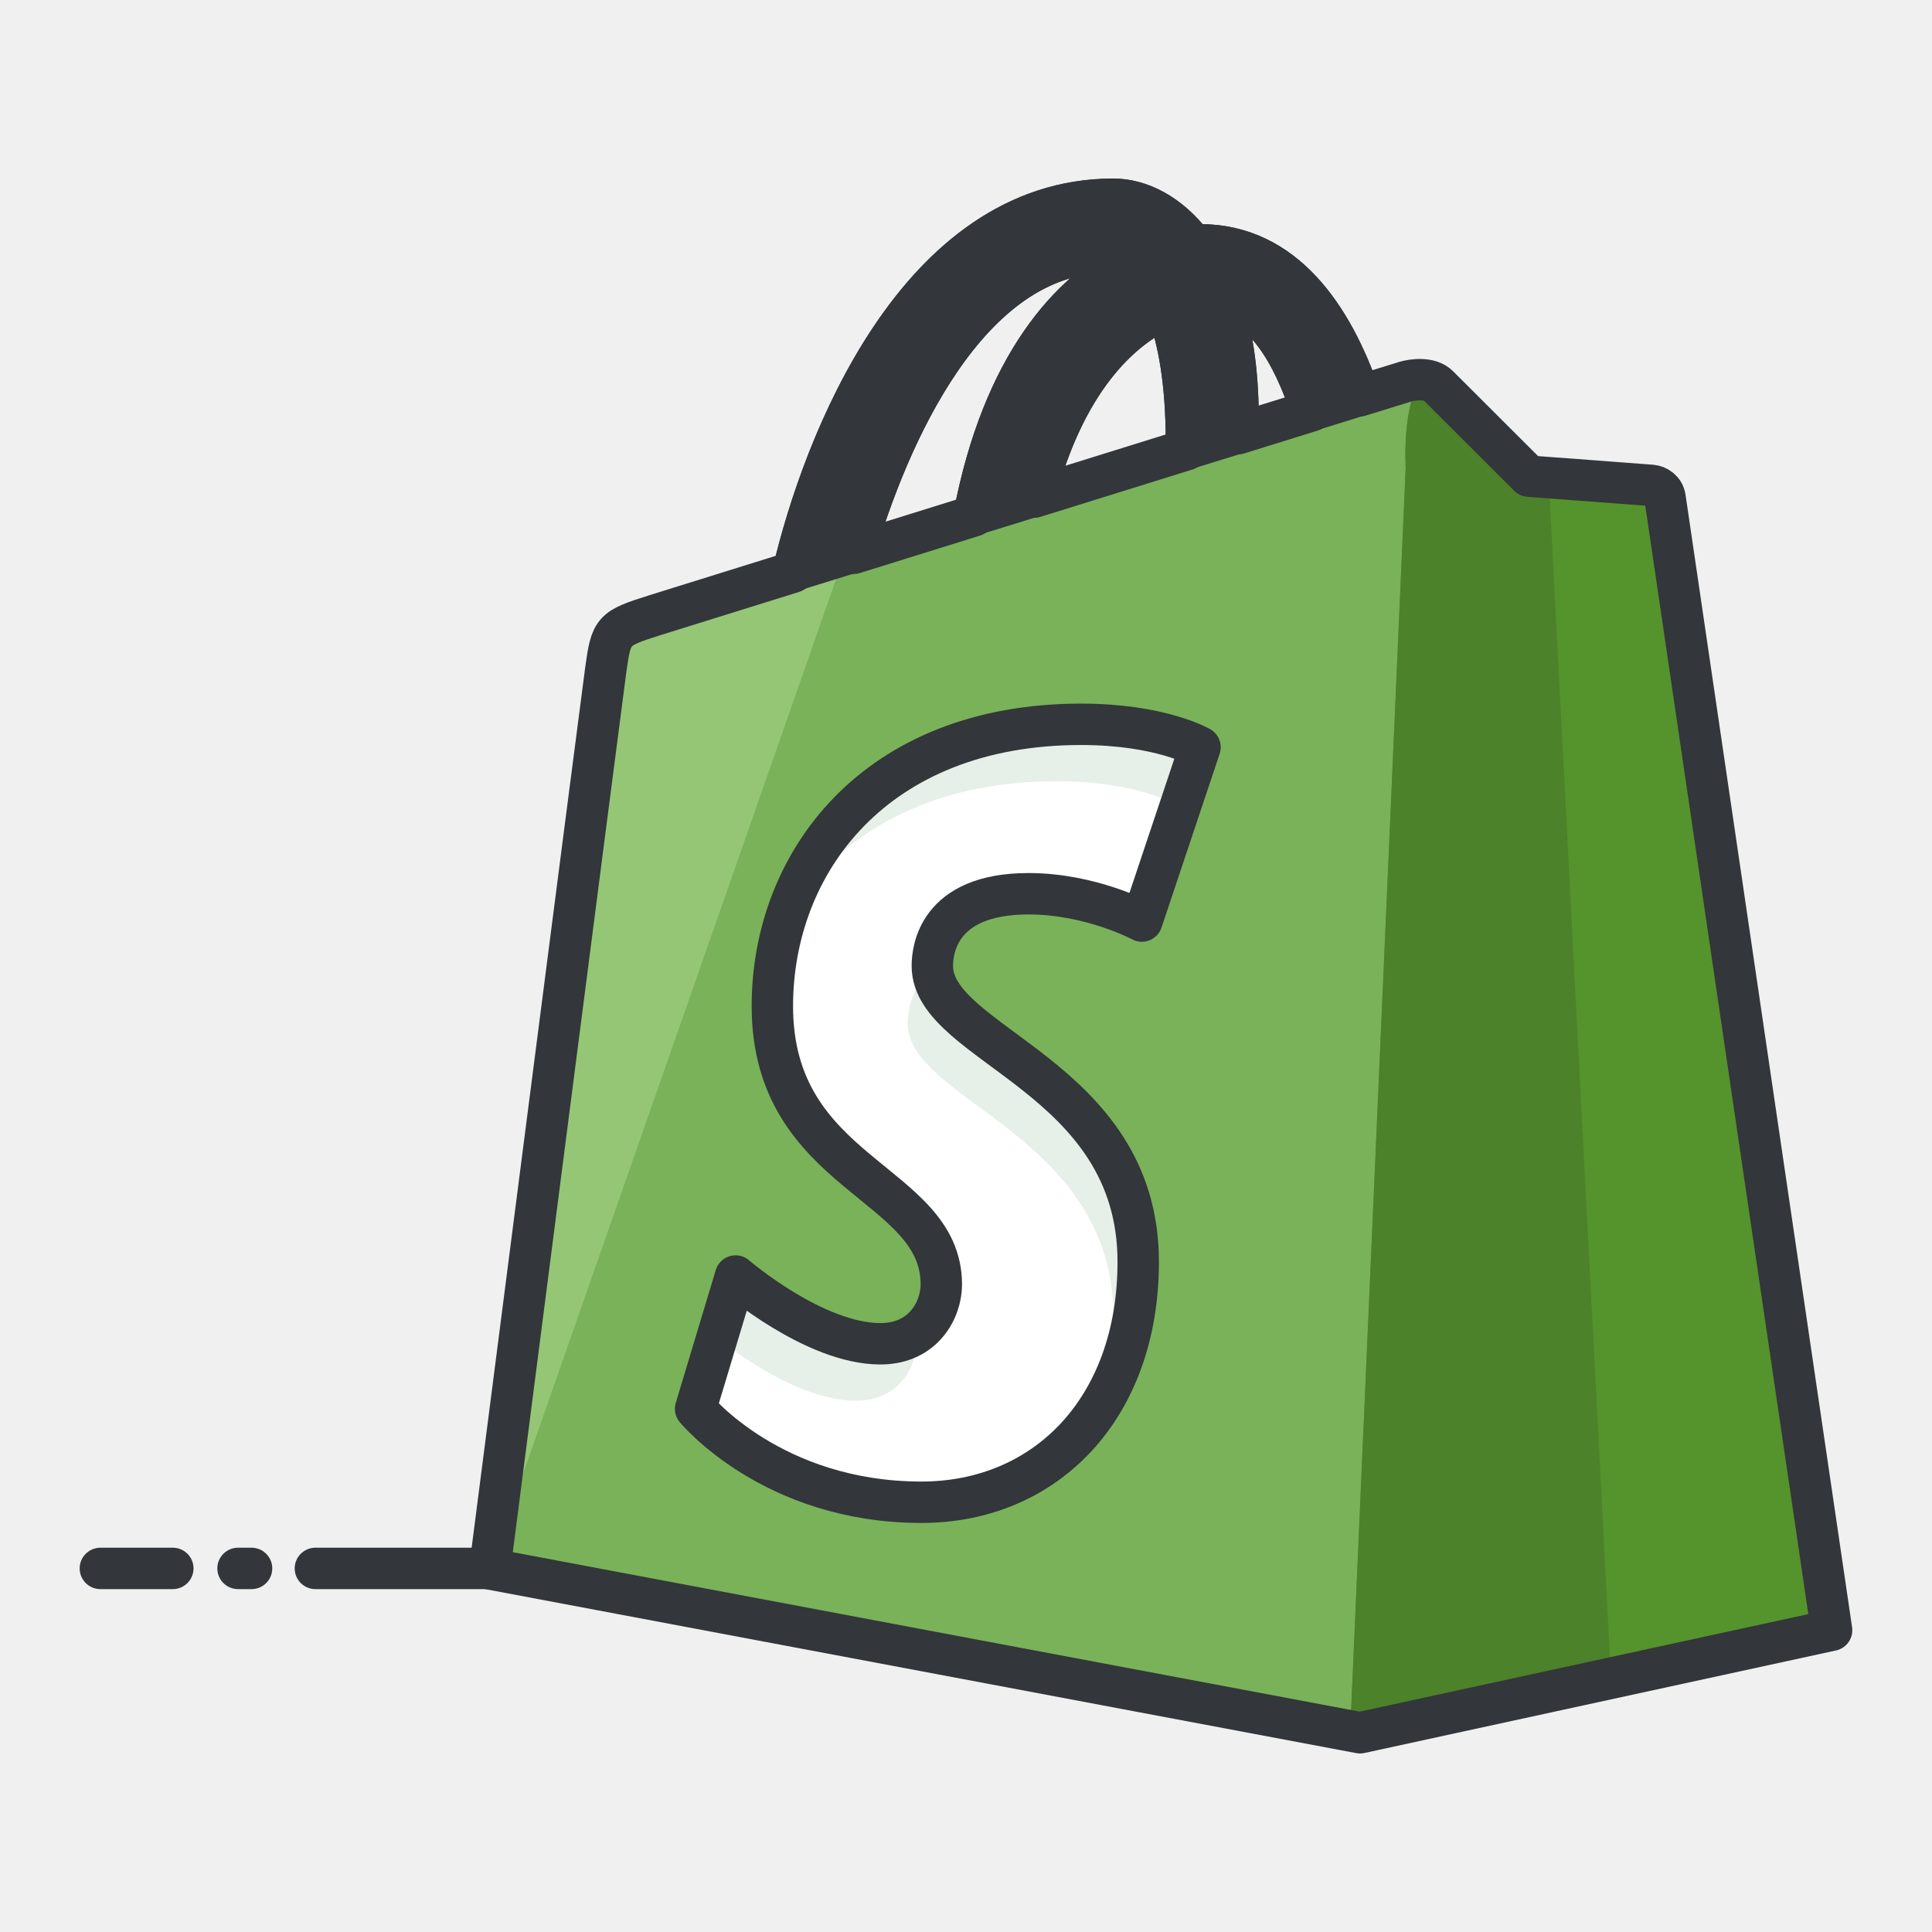
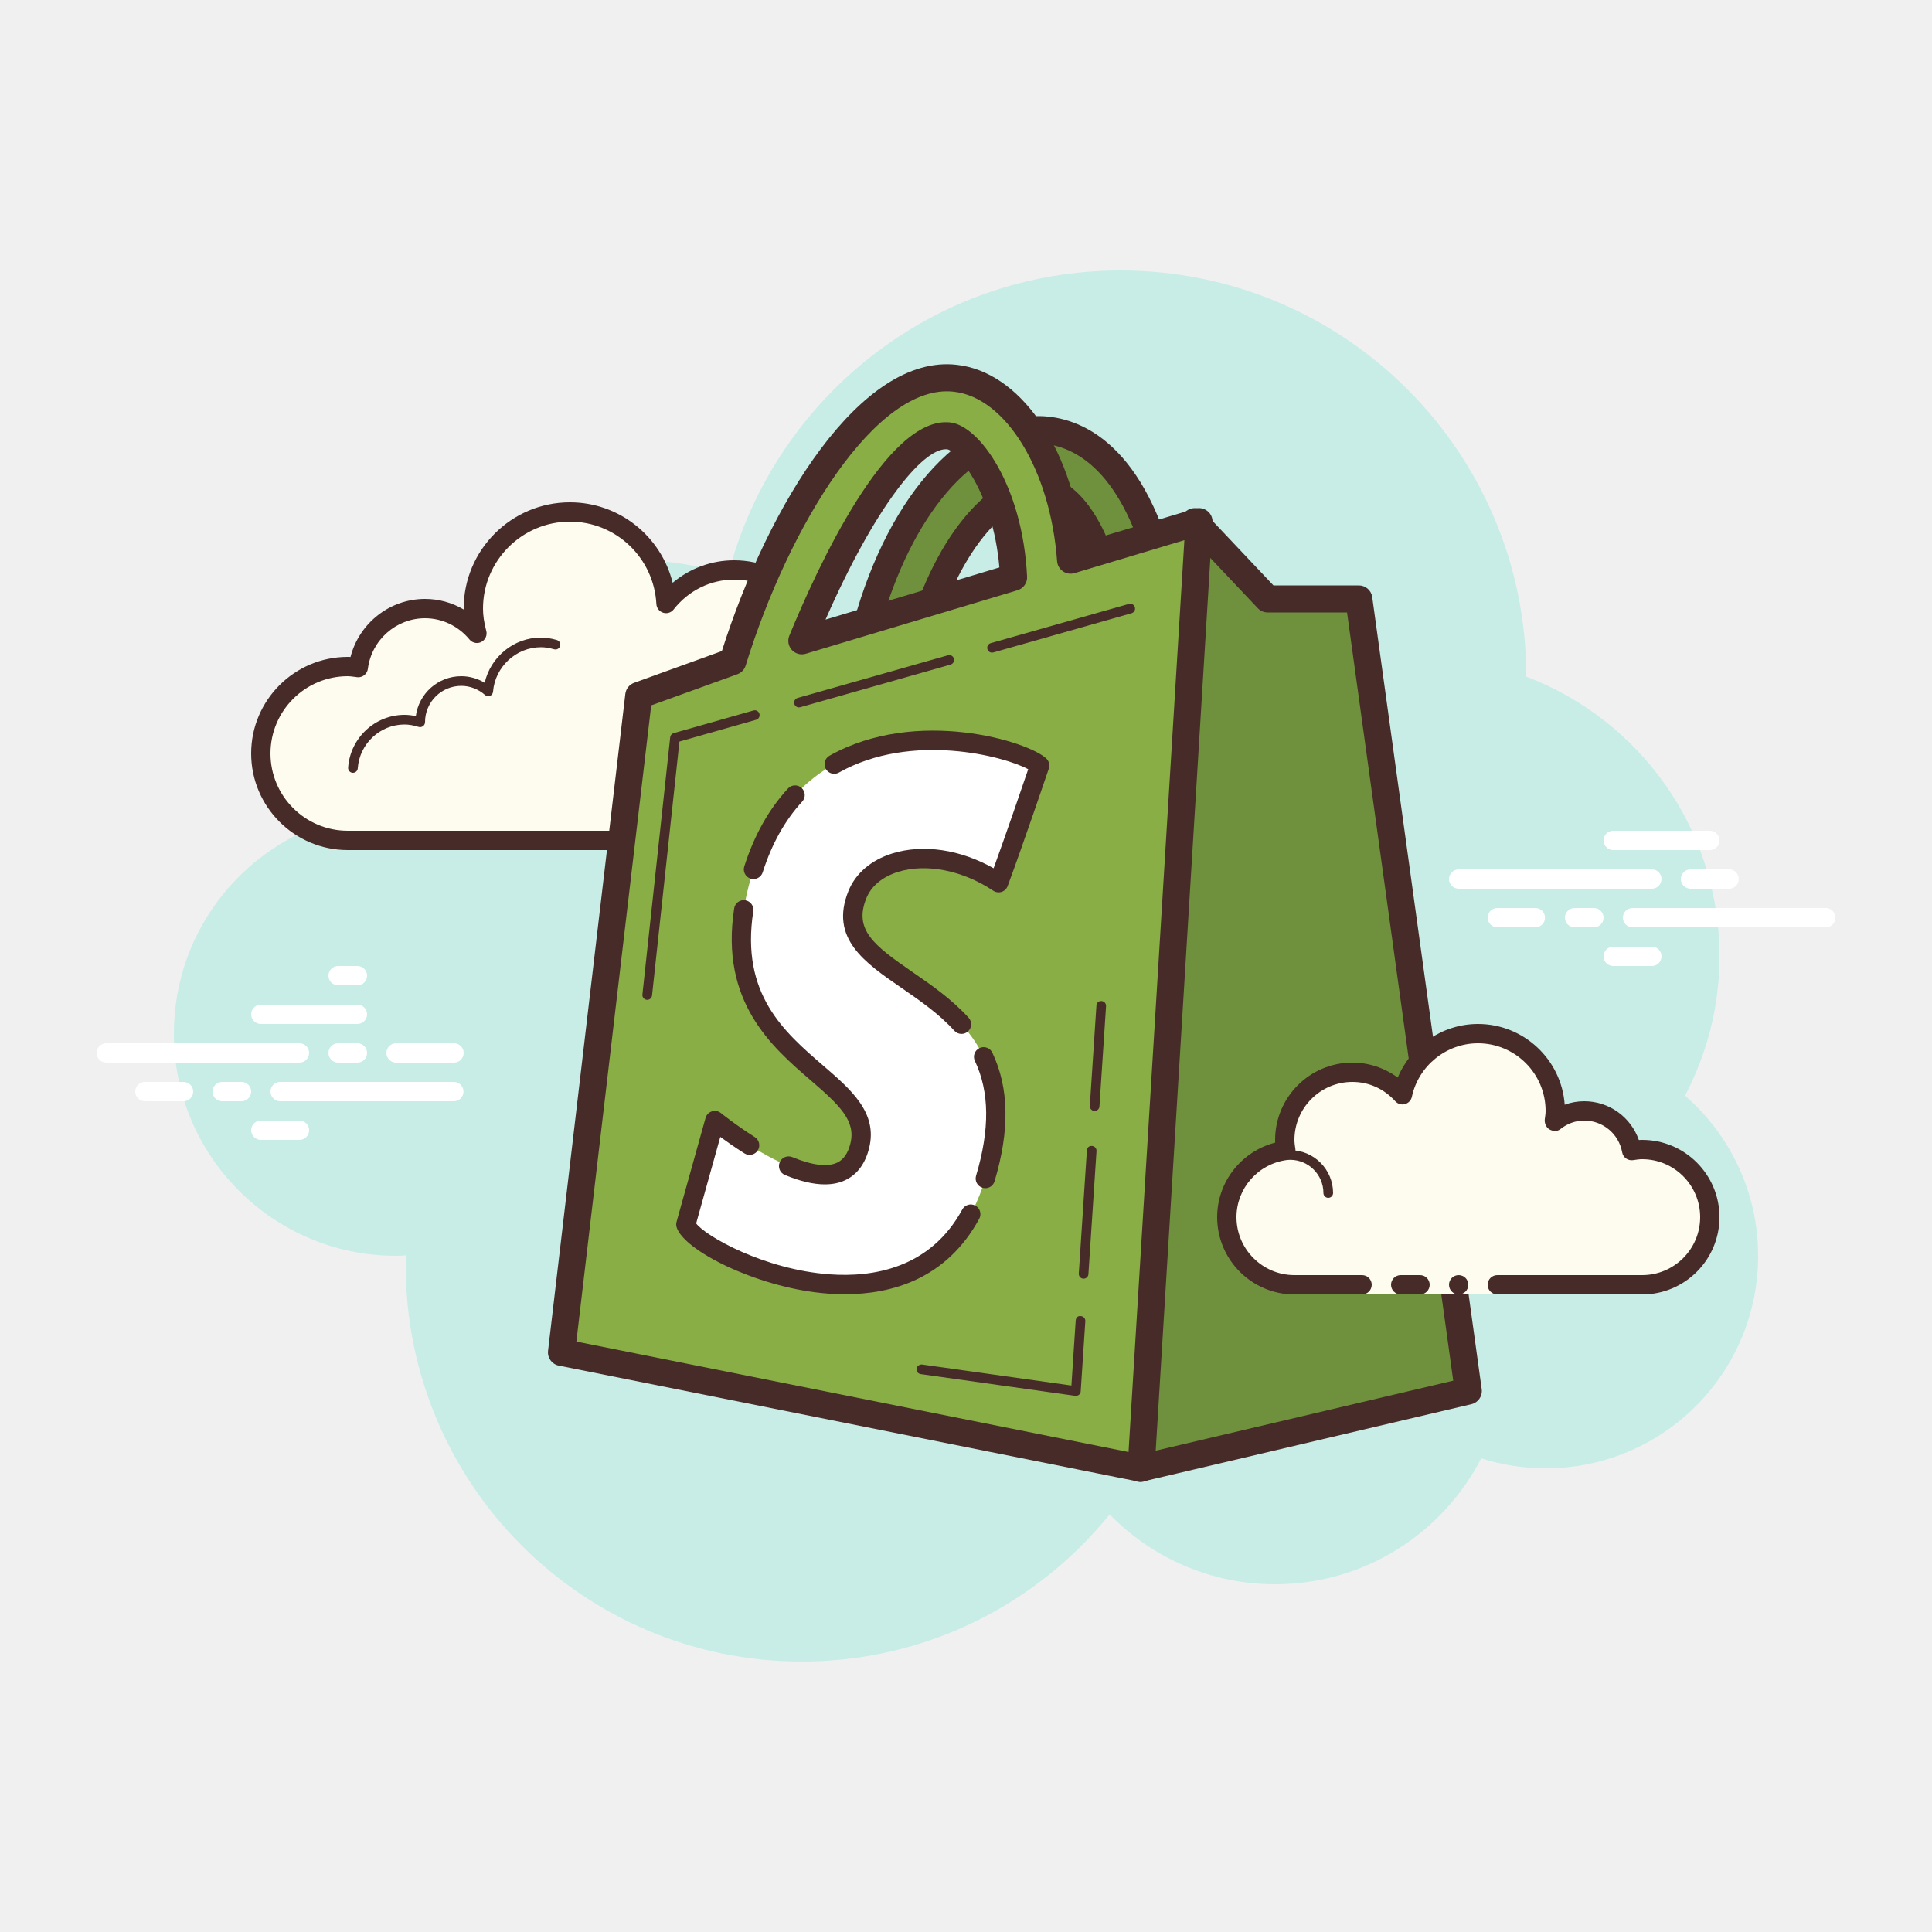
- <svg xmlns="http://www.w3.org/2000/svg" id="Layer_1" width="140" height="140" x="0" y="0" version="1.1" viewBox="0 0 140 140" xml:space="preserve">
-   <path fill="none" stroke="#33363a" stroke-linecap="round" stroke-linejoin="round" stroke-miterlimit="10" stroke-width="3" d="M7.273 113.653h5.25M22.854 113.653h13.853M17.248 113.653h.981" />
-   <path fill="#e6efe8" d="M45.77 45.708h52.072v66.682H45.77z" />
-   <path fill="#fff" d="M80.961 70.868s-3.691-1.979-8.213-1.979c-6.635 0-6.971 4.184-6.971 5.236 0 5.754 14.922 7.959 14.922 21.434 0 10.6-6.689 17.426-15.713 17.426-10.824 0-16.363-6.771-16.363-6.771l2.9-9.623s5.691 4.91 10.494 4.91c3.135 0 4.412-2.482 4.412-4.297 0-7.504-12.242-7.84-12.242-20.17 0-10.377 7.412-20.422 22.375-20.422 5.764 0 8.615 1.66 8.615 1.66l-4.216 12.596z" />
-   <path fill="#95c675" d="M119.689 35.173c-.4-.037-8.898-.668-8.898-.668s-5.904-5.889-6.551-6.539c-.65-.652-1.914-.453-2.406-.307-.07.02-1.289.398-3.303 1.021-1.975-5.701-5.453-10.941-11.572-10.941-.168 0-.346.008-.518.018-1.742-2.312-3.898-3.32-5.762-3.32-14.26 0-21.074 17.92-23.211 27.021a6308.572 6308.572 0 0 0-9.979 3.111c-3.096.977-3.193 1.072-3.598 4-.309 2.221-8.4 65.121-8.4 65.121l63.062 11.873 34.172-7.43s-11.992-81.498-12.068-82.059c-.077-.557-.563-.868-.968-.901zm-33.716-3.205l-.002.621c-3.475 1.08-7.242 2.254-11.021 3.432 2.121-8.23 6.096-12.207 9.576-13.707.872 2.208 1.447 5.378 1.447 9.654zM80.285 18.28c.621 0 1.238.213 1.832.623-4.572 2.16-9.469 7.604-11.537 18.473-3.023.941-5.979 1.865-8.713 2.715 2.424-8.295 8.178-21.811 18.418-21.811zm2.459 48.463s-3.691-1.979-8.215-1.979c-6.635 0-6.969 4.184-6.969 5.234 0 5.756 14.92 7.961 14.92 21.436 0 10.6-6.689 17.424-15.713 17.424-10.824 0-16.361-6.77-16.361-6.77l2.898-9.623s5.691 4.91 10.496 4.91c3.133 0 4.412-2.484 4.412-4.297 0-7.504-12.244-7.842-12.244-20.172 0-10.375 7.414-20.42 22.377-20.42 5.762 0 8.613 1.66 8.613 1.66l-4.214 12.597zm6.967-35.316l.002-1.158c0-3.541-.49-6.395-1.275-8.658 3.154.396 5.256 4.006 6.607 8.156l-5.334 1.66z" />
-   <path fill="#79b259" d="M35.492 113.69l63.062 11.873 34.172-7.43s-11.992-81.498-12.068-82.059c-.078-.559-.564-.869-.969-.902-.4-.037-8.898-.668-8.898-.668s-5.904-5.889-6.551-6.539c-.65-.652-1.914-.453-2.406-.307-.07.02-1.289.398-3.303 1.021-1.975-5.701-5.453-10.941-11.572-10.941-.168 0-.346.008-.518.018-1.742-2.312-3.898-3.32-5.762-3.32-14.26 0-17.777 17.92-19.914 27.021m25.208-9.489l-.002.621c-3.475 1.08-7.242 2.254-11.021 3.432 2.121-8.23 6.096-12.207 9.576-13.707.872 2.208 1.447 5.378 1.447 9.654zM80.285 18.28c.621 0 1.238.213 1.832.623-4.572 2.16-9.469 7.604-11.537 18.473-3.023.941-5.979 1.865-8.713 2.715 2.424-8.295 8.178-21.811 18.418-21.811zm2.459 48.463s-3.691-1.979-8.215-1.979c-6.635 0-6.969 4.184-6.969 5.234 0 5.756 14.92 7.961 14.92 21.436 0 10.6-6.689 17.424-15.713 17.424-10.824 0-16.361-6.77-16.361-6.77l2.898-9.623s5.691 4.91 10.496 4.91c3.133 0 4.412-2.484 4.412-4.297 0-7.504-12.244-7.842-12.244-20.172 0-10.375 7.414-20.42 22.377-20.42 5.762 0 8.613 1.66 8.613 1.66l-4.214 12.597zm6.967-35.316l.002-1.158c0-3.541-.49-6.395-1.275-8.658 3.154.396 5.256 4.006 6.607 8.156l-5.334 1.66z" />
-   <path fill="#55932c" d="M98.555 125.563l34.172-7.43s-11.992-81.498-12.068-82.059c-.078-.559-.564-.869-.969-.902-.4-.037-8.898-.668-8.898-.668s-5.904-5.889-6.551-6.539c-.348-.348-.863-.445-1.35-.449-1.299 2.197-1.029 6.369-1.029 6.369l-4.02 91.543.713.135z" />
-   <path fill="#33363a" d="M86.959 17.739c-.168 0-.346.008-.518.018-1.742-2.312-3.898-3.32-5.762-3.32-14.203 0-21.021 17.777-23.184 26.914l4.404-1.365c2.439-8.301 8.184-21.705 18.385-21.705.621 0 1.238.213 1.832.623-4.561 2.154-9.441 7.58-11.52 18.391l4.375-1.352c2.125-8.178 6.086-12.135 9.553-13.629.873 2.209 1.447 5.379 1.447 9.654 0 .197 0 .381-.002.566l3.74-1.156.002-1.109c0-3.541-.49-6.395-1.275-8.658 3.145.395 5.244 3.986 6.594 8.121l3.49-1.082c-1.975-5.69-5.454-10.911-11.561-10.911z" />
-   <path fill="none" stroke="#33363a" stroke-linecap="round" stroke-linejoin="round" stroke-miterlimit="10" stroke-width="3" d="M86.959 17.739c-.168 0-.346.008-.518.018-1.742-2.312-3.898-3.32-5.762-3.32-14.203 0-21.021 17.777-23.184 26.914l4.404-1.365c2.439-8.301 8.184-21.705 18.385-21.705.621 0 1.238.213 1.832.623-4.561 2.154-9.441 7.58-11.52 18.391l4.375-1.352c2.125-8.178 6.086-12.135 9.553-13.629.873 2.209 1.447 5.379 1.447 9.654 0 .197 0 .381-.002.566l3.74-1.156.002-1.109c0-3.541-.49-6.395-1.275-8.658 3.145.395 5.244 3.986 6.594 8.121l3.49-1.082c-1.975-5.69-5.454-10.911-11.561-10.911z" />
-   <path fill="#4c822a" d="M112.219 34.612l-1.428-.107s-5.904-5.889-6.551-6.539c-.348-.348-.863-.445-1.35-.449-1.299 2.197-1.029 6.369-1.029 6.369l-4.02 91.543.713.135 18.184-3.953-4.519-86.999z" />
-   <path fill="none" stroke="#33363a" stroke-linecap="round" stroke-linejoin="round" stroke-miterlimit="10" stroke-width="3" d="M119.689 35.173c-.4-.037-8.898-.668-8.898-.668s-5.904-5.889-6.551-6.539c-.65-.652-1.914-.453-2.406-.307-.07.02-1.289.398-3.303 1.021-1.975-5.701-5.453-10.941-11.572-10.941-.168 0-.346.008-.518.018-1.742-2.312-3.898-3.32-5.762-3.32-14.26 0-21.074 17.92-23.211 27.021a6308.572 6308.572 0 0 0-9.979 3.111c-3.096.977-3.193 1.072-3.598 4-.309 2.221-8.4 65.121-8.4 65.121l63.062 11.873 34.172-7.43s-11.992-81.498-12.068-82.059c-.077-.557-.563-.868-.968-.901zm-33.716-3.205l-.002.621c-3.475 1.08-7.242 2.254-11.021 3.432 2.121-8.23 6.096-12.207 9.576-13.707.872 2.208 1.447 5.378 1.447 9.654zM80.285 18.28c.621 0 1.238.213 1.832.623-4.572 2.16-9.469 7.604-11.537 18.473-3.023.941-5.979 1.865-8.713 2.715 2.424-8.295 8.178-21.811 18.418-21.811zm2.459 48.463s-3.691-1.979-8.215-1.979c-6.635 0-6.969 4.184-6.969 5.234 0 5.756 14.92 7.961 14.92 21.436 0 10.6-6.689 17.424-15.713 17.424-10.824 0-16.361-6.77-16.361-6.77l2.898-9.623s5.691 4.91 10.496 4.91c3.133 0 4.412-2.484 4.412-4.297 0-7.504-12.244-7.842-12.244-20.172 0-10.375 7.414-20.42 22.377-20.42 5.762 0 8.613 1.66 8.613 1.66l-4.214 12.597zm6.967-35.316l.002-1.158c0-3.541-.49-6.395-1.275-8.658 3.154.396 5.256 4.006 6.607 8.156l-5.334 1.66z" />
+ <svg xmlns="http://www.w3.org/2000/svg" viewBox="0 0 100 100">
+   <path fill="#c7ede6" d="M87.215,56.71C88.35,54.555,89,52.105,89,49.5c0-6.621-4.159-12.257-10.001-14.478 C78.999,35.015,79,35.008,79,35c0-11.598-9.402-21-21-21c-9.784,0-17.981,6.701-20.313,15.757C36.211,29.272,34.638,29,33,29 c-7.692,0-14.023,5.793-14.89,13.252C12.906,43.353,9,47.969,9,53.5C9,59.851,14.149,65,20.5,65c0.177,0,0.352-0.012,0.526-0.022 C21.022,65.153,21,65.324,21,65.5C21,76.822,30.178,86,41.5,86c6.437,0,12.175-2.972,15.934-7.614C59.612,80.611,62.64,82,66,82 c4.65,0,8.674-2.65,10.666-6.518C77.718,75.817,78.837,76,80,76c6.075,0,11-4.925,11-11C91,61.689,89.53,58.727,87.215,56.71z" />
+   <path fill="#fdfcef" d="M33.5,43.5V44h3v-0.5c0,0,4.242,0,5.5,0c2.485,0,4.5-2.015,4.5-4.5 c0-2.333-1.782-4.229-4.055-4.455C42.467,34.364,42.5,34.187,42.5,34c0-2.485-2.015-4.5-4.5-4.5c-1.438,0-2.703,0.686-3.527,1.736 C34.333,28.6,32.171,26.5,29.5,26.5c-2.761,0-5,2.239-5,5c0,0.446,0.077,0.87,0.187,1.282C24.045,32.005,23.086,31.5,22,31.5 c-1.781,0-3.234,1.335-3.455,3.055C18.364,34.533,18.187,34.5,18,34.5c-2.485,0-4.5,2.015-4.5,4.5s2.015,4.5,4.5,4.5s9.5,0,9.5,0 H33.5z" />
+   <path fill="#472b29" d="M29.5,26c-3.033,0-5.5,2.467-5.5,5.5c0,0.016,0,0.031,0,0.047C23.398,31.192,22.71,31,22,31 c-1.831,0-3.411,1.261-3.858,3.005C18.095,34.002,18.048,34,18,34c-2.757,0-5,2.243-5,5s2.243,5,5,5h15.5 c0.276,0,0.5-0.224,0.5-0.5S33.776,43,33.5,43H18c-2.206,0-4-1.794-4-4s1.794-4,4-4c0.117,0,0.23,0.017,0.343,0.032l0.141,0.019 c0.021,0.003,0.041,0.004,0.062,0.004c0.246,0,0.462-0.185,0.495-0.437C19.232,33.125,20.504,32,22,32 c0.885,0,1.723,0.401,2.301,1.1c0.098,0.118,0.241,0.182,0.386,0.182c0.078,0,0.156-0.018,0.228-0.056 c0.209-0.107,0.314-0.346,0.254-0.573C25.054,32.218,25,31.852,25,31.5c0-2.481,2.019-4.5,4.5-4.5 c2.381,0,4.347,1.872,4.474,4.263c0.011,0.208,0.15,0.387,0.349,0.45c0.05,0.016,0.101,0.024,0.152,0.024 c0.15,0,0.296-0.069,0.392-0.192C35.638,30.563,36.779,30,38,30c2.206,0,4,1.794,4,4c0,0.117-0.017,0.23-0.032,0.343l-0.019,0.141 c-0.016,0.134,0.022,0.268,0.106,0.373c0.084,0.105,0.207,0.172,0.34,0.185C44.451,35.247,46,36.949,46,39c0,2.206-1.794,4-4,4 h-5.5c-0.276,0-0.5,0.224-0.5,0.5s0.224,0.5,0.5,0.5H42c2.757,0,5-2.243,5-5c0-2.397-1.689-4.413-4.003-4.877 C42.999,34.082,43,34.041,43,34c0-2.757-2.243-5-5-5c-1.176,0-2.293,0.416-3.183,1.164C34.219,27.76,32.055,26,29.5,26L29.5,26z" />
+   <path fill="#472b29" d="M28,33c-1.403,0-2.609,0.999-2.913,2.341C24.72,35.119,24.301,35,23.875,35 c-1.202,0-2.198,0.897-2.353,2.068C21.319,37.022,21.126,37,20.937,37c-1.529,0-2.811,1.2-2.918,2.732 C18.01,39.87,18.114,39.99,18.251,40c0.006,0,0.012,0,0.018,0c0.13,0,0.24-0.101,0.249-0.232c0.089-1.271,1.151-2.268,2.419-2.268 c0.229,0,0.47,0.042,0.738,0.127c0.022,0.007,0.045,0.01,0.067,0.01c0.055,0,0.11-0.02,0.156-0.054 C21.962,37.537,22,37.455,22,37.375c0-1.034,0.841-1.875,1.875-1.875c0.447,0,0.885,0.168,1.231,0.473 c0.047,0.041,0.106,0.063,0.165,0.063c0.032,0,0.063-0.006,0.093-0.019c0.088-0.035,0.148-0.117,0.155-0.212 C25.623,34.512,26.712,33.5,28,33.5c0.208,0,0.425,0.034,0.682,0.107c0.023,0.007,0.047,0.01,0.07,0.01 c0.109,0,0.207-0.073,0.239-0.182c0.038-0.133-0.039-0.271-0.172-0.309C28.517,33.04,28.256,33,28,33L28,33z" />
+   <path fill="#472b29" d="M41.883,34.5c-1.326,0-2.508,0.897-2.874,2.182c-0.038,0.133,0.039,0.271,0.172,0.309 C39.205,36.997,39.228,37,39.25,37c0.109,0,0.209-0.072,0.24-0.182C39.795,35.748,40.779,35,41.883,35 c0.117,0,0.23,0.014,0.342,0.029c0.012,0.002,0.023,0.003,0.035,0.003c0.121,0,0.229-0.092,0.246-0.217 c0.019-0.137-0.077-0.263-0.214-0.281C42.158,34.516,42.022,34.5,41.883,34.5L41.883,34.5z" />
+   <path fill="#fff" d="M15.5,55h-10C5.224,55,5,54.776,5,54.5S5.224,54,5.5,54h10c0.276,0,0.5,0.224,0.5,0.5 S15.777,55,15.5,55z" />
+   <path fill="#fff" d="M18.5,55h-1c-0.276,0-0.5-0.224-0.5-0.5s0.224-0.5,0.5-0.5h1c0.276,0,0.5,0.224,0.5,0.5 S18.777,55,18.5,55z" />
+   <path fill="#fff" d="M23.491,57H14.5c-0.276,0-0.5-0.224-0.5-0.5s0.224-0.5,0.5-0.5h8.991c0.276,0,0.5,0.224,0.5,0.5 S23.767,57,23.491,57z" />
+   <path fill="#fff" d="M12.5,57h-1c-0.276,0-0.5-0.224-0.5-0.5s0.224-0.5,0.5-0.5h1c0.276,0,0.5,0.224,0.5,0.5 S12.777,57,12.5,57z" />
+   <path fill="#fff" d="M9.5,57h-2C7.224,57,7,56.776,7,56.5S7.224,56,7.5,56h2c0.276,0,0.5,0.224,0.5,0.5S9.777,57,9.5,57 z" />
+   <path fill="#fff" d="M15.5,59h-2c-0.276,0-0.5-0.224-0.5-0.5s0.224-0.5,0.5-0.5h2c0.276,0,0.5,0.224,0.5,0.5 S15.776,59,15.5,59z" />
+   <path fill="#fff" d="M18.5,50c-0.177,0-0.823,0-1,0c-0.276,0-0.5,0.224-0.5,0.5c0,0.276,0.224,0.5,0.5,0.5 c0.177,0,0.823,0,1,0c0.276,0,0.5-0.224,0.5-0.5C19,50.224,18.776,50,18.5,50z" />
+   <path fill="#fff" d="M18.5,52c-0.177,0-4.823,0-5,0c-0.276,0-0.5,0.224-0.5,0.5c0,0.276,0.224,0.5,0.5,0.5 c0.177,0,4.823,0,5,0c0.276,0,0.5-0.224,0.5-0.5C19,52.224,18.776,52,18.5,52z" />
+   <path fill="#fff" d="M23.5,54c-0.177,0-2.823,0-3,0c-0.276,0-0.5,0.224-0.5,0.5c0,0.276,0.224,0.5,0.5,0.5 c0.177,0,2.823,0,3,0c0.276,0,0.5-0.224,0.5-0.5C24,54.224,23.776,54,23.5,54z" />
+   <path fill="#fff" d="M85.5,46h-10c-0.276,0-0.5-0.224-0.5-0.5s0.224-0.5,0.5-0.5h10c0.276,0,0.5,0.224,0.5,0.5 S85.776,46,85.5,46z" />
+   <path fill="#fff" d="M89.5,46h-2c-0.276,0-0.5-0.224-0.5-0.5s0.224-0.5,0.5-0.5h2c0.276,0,0.5,0.224,0.5,0.5 S89.776,46,89.5,46z" />
+   <path fill="#fff" d="M94.5,48h-10c-0.276,0-0.5-0.224-0.5-0.5s0.224-0.5,0.5-0.5h10c0.276,0,0.5,0.224,0.5,0.5 S94.777,48,94.5,48z" />
+   <path fill="#fff" d="M82.5,48h-1c-0.276,0-0.5-0.224-0.5-0.5s0.224-0.5,0.5-0.5h1c0.276,0,0.5,0.224,0.5,0.5 S82.776,48,82.5,48z" />
+   <path fill="#fff" d="M79.47,48H77.5c-0.276,0-0.5-0.224-0.5-0.5s0.224-0.5,0.5-0.5h1.97c0.276,0,0.5,0.224,0.5,0.5 S79.746,48,79.47,48z" />
+   <path fill="#fff" d="M88.5,44h-5c-0.276,0-0.5-0.224-0.5-0.5s0.224-0.5,0.5-0.5h5c0.276,0,0.5,0.224,0.5,0.5 S88.777,44,88.5,44z" />
+   <path fill="#fff" d="M85.5,50h-2c-0.276,0-0.5-0.224-0.5-0.5s0.224-0.5,0.5-0.5h2c0.276,0,0.5,0.224,0.5,0.5 S85.776,50,85.5,50z" />
+   <g>
+     <polygon fill="#6f913d" points="70.333,31 65.611,31 61.833,27 59,76 76,72" />
+     <path fill="#472b29" d="M59,76.7c-0.163,0-0.323-0.058-0.45-0.164c-0.169-0.143-0.262-0.355-0.249-0.576l2.833-49 c0.017-0.279,0.197-0.521,0.459-0.617c0.266-0.098,0.558-0.026,0.749,0.177l3.571,3.78h4.42c0.35,0,0.646,0.258,0.693,0.604 l5.667,41c0.05,0.357-0.182,0.694-0.533,0.777l-17,4C59.107,76.694,59.054,76.7,59,76.7z M62.438,28.66l-2.686,46.443l15.467-3.639 L69.723,31.7h-4.111c-0.192,0-0.377-0.079-0.509-0.22L62.438,28.66z" />
+   </g>
+   <g>
+     <path fill="#6f913d" d="M47.292,34.348l-2.751-0.695c1.505-6.707,5.096-11.293,8.934-11.41 c1.702-0.06,4.81,0.766,6.525,6.827l-2.709,0.861c-0.845-2.986-2.181-4.69-3.674-4.69c-0.02,0-0.04,0-0.06,0.001 C51.497,25.304,48.601,28.517,47.292,34.348z" />
+     <path fill="#472b29" d="M47.292,35.048c-0.057,0-0.115-0.007-0.171-0.021l-2.751-0.695 c-0.368-0.093-0.595-0.462-0.512-0.832c1.577-7.024,5.433-11.829,9.596-11.956c1.884-0.102,5.369,0.796,7.22,7.336 c0.103,0.363-0.102,0.743-0.462,0.857l-2.709,0.861c-0.181,0.058-0.376,0.039-0.544-0.051c-0.166-0.09-0.29-0.243-0.342-0.426 c-0.741-2.618-1.862-4.181-3-4.181c-1.578,0.047-4.334,2.733-5.642,8.561c-0.042,0.185-0.156,0.344-0.316,0.443 C47.548,35.013,47.421,35.048,47.292,35.048z M45.381,33.143l1.395,0.353c1.472-5.791,4.469-8.884,6.76-8.953 c0.001,0,0.002,0,0.002,0c1.797,0,3.256,1.593,4.216,4.507l1.377-0.438c-1.609-5.027-4.183-5.694-5.631-5.67 C50.106,23.045,46.891,27.115,45.381,33.143z" />
+   </g>
+   <g>
+     <path fill="#88ae45" d="M55.413,28.995c-0.385-5.258-3.05-9.092-5.97-9.415c-4.716-0.553-9.386,7.752-11.514,14.66 L33.062,36l-4,34l30,6l3-49L55.413,28.995z M49.113,22.562c1.025,0.114,3.134,2.858,3.351,7.318l-10.961,3.288 C43.718,27.771,46.848,22.311,49.113,22.562z" />
+     <path fill="#472b29" d="M59.063,76.7c-0.046,0-0.092-0.005-0.138-0.014l-30-6c-0.358-0.071-0.601-0.406-0.558-0.769l4-34 c0.031-0.263,0.208-0.486,0.457-0.576l4.54-1.642c2.411-7.605,7.203-15.388,12.16-14.815c3.233,0.356,5.89,4.166,6.503,9.194 l5.834-1.75c0.22-0.066,0.457-0.019,0.636,0.122c0.18,0.143,0.278,0.363,0.264,0.592l-3,49c-0.012,0.202-0.111,0.389-0.271,0.512 C59.366,76.649,59.216,76.7,59.063,76.7z M29.833,69.44l28.58,5.716l2.89-47.197l-5.688,1.706 c-0.205,0.062-0.424,0.026-0.599-0.095c-0.175-0.12-0.285-0.313-0.301-0.525c-0.344-4.7-2.644-8.471-5.349-8.77 c-4.003-0.457-8.544,6.95-10.769,14.171c-0.064,0.21-0.224,0.378-0.431,0.452l-4.46,1.612L29.833,69.44z M41.503,33.868 c-0.194,0-0.384-0.081-0.519-0.23c-0.181-0.199-0.231-0.485-0.129-0.735c1.411-3.439,5.047-11.418,8.334-11.036h0 c1.505,0.167,3.744,3.284,3.973,7.979c0.016,0.321-0.189,0.612-0.498,0.705l-10.961,3.288 C41.638,33.858,41.57,33.868,41.503,33.868z M48.957,23.253c-1.227,0-3.669,2.982-6.228,8.816l8.999-2.699 c-0.344-3.964-2.216-6.034-2.693-6.113C49.009,23.254,48.983,23.253,48.957,23.253z" />
+   </g>
+   <g>
+     <path fill="#fff" d="M53.812,39.625c-1-1-11.787-4.125-14.812,5.375c-3.125,9.813,6.5,10.313,5.5,14.313S37,58,37,58 l-1.5,5.375C36,65,48.125,70.625,51,61c3.165-10.595-8.625-9.688-6.625-14.688c0.83-2.076,4.312-2.625,7.312-0.625 C52.5,43.5,53.812,39.625,53.812,39.625z" />
+   </g>
+   <g>
+     <path fill="#472b29" d="M49.767,53.515c-0.136,0-0.271-0.056-0.37-0.164c-0.807-0.889-1.789-1.564-2.738-2.219 c-1.915-1.318-3.725-2.563-2.748-5.005c0.367-0.917,1.176-1.611,2.277-1.953c1.598-0.495,3.517-0.206,5.241,0.768 c0.645-1.774,1.484-4.225,1.791-5.126c-1.215-0.665-6.028-1.946-9.797,0.172c-0.241,0.136-0.545,0.051-0.681-0.19 c-0.135-0.241-0.05-0.546,0.191-0.681c4.51-2.538,10.346-0.732,11.233,0.155c0.135,0.135,0.181,0.334,0.12,0.514 c-0.014,0.039-1.324,3.907-2.13,6.076c-0.054,0.144-0.169,0.255-0.314,0.302c-0.147,0.046-0.305,0.024-0.432-0.06 c-1.581-1.054-3.467-1.43-4.926-0.975c-0.808,0.251-1.392,0.737-1.645,1.369c-0.649,1.624,0.372,2.423,2.387,3.811 c0.95,0.654,2.026,1.396,2.911,2.37c0.186,0.204,0.17,0.521-0.034,0.706C50.007,53.472,49.887,53.515,49.767,53.515z" />
+   </g>
+   <g>
+     <path fill="#472b29" d="M51,61.5c-0.047,0-0.095-0.007-0.143-0.021c-0.265-0.079-0.415-0.358-0.336-0.622 c0.716-2.401,0.697-4.345-0.061-5.943c-0.119-0.249-0.012-0.547,0.237-0.666c0.25-0.118,0.549-0.012,0.666,0.238 c0.868,1.831,0.906,4.009,0.116,6.656C51.414,61.36,51.216,61.5,51,61.5z" />
+   </g>
+   <g>
+     <path fill="#472b29" d="M43.729,66.989c-0.415,0-0.817-0.023-1.201-0.062c-3.432-0.343-7.138-2.209-7.506-3.405 c-0.028-0.092-0.029-0.189-0.003-0.282l1.5-5.375c0.045-0.162,0.169-0.291,0.331-0.342c0.159-0.052,0.336-0.018,0.467,0.09 c0.007,0.006,0.751,0.61,1.75,1.242c0.233,0.147,0.303,0.456,0.156,0.69c-0.147,0.233-0.455,0.303-0.69,0.155 c-0.497-0.313-0.929-0.618-1.25-0.854l-1.25,4.478c0.48,0.651,3.519,2.392,6.916,2.636c2.211,0.16,5.195-0.294,6.858-3.356 c0.132-0.243,0.435-0.332,0.678-0.201c0.243,0.132,0.333,0.436,0.201,0.678C48.991,66.201,46.156,66.988,43.729,66.989z" />
+   </g>
+   <g>
+     <path fill="#472b29" d="M42.693,61.303c-0.595,0-1.286-0.163-2.067-0.487c-0.255-0.106-0.376-0.398-0.27-0.653 c0.106-0.256,0.398-0.375,0.654-0.271c1.036,0.431,1.845,0.525,2.343,0.276c0.321-0.162,0.538-0.481,0.662-0.977 c0.295-1.18-0.549-1.978-2.067-3.286c-1.982-1.709-4.696-4.049-3.946-8.889c0.042-0.273,0.296-0.46,0.571-0.418 c0.273,0.042,0.46,0.298,0.417,0.57c-0.666,4.292,1.606,6.251,3.61,7.979c1.462,1.26,2.843,2.45,2.384,4.285 c-0.196,0.784-0.594,1.331-1.183,1.628C43.482,61.223,43.111,61.303,42.693,61.303z" />
+   </g>
+   <g>
+     <path fill="#472b29" d="M39,45.5c-0.05,0-0.101-0.008-0.152-0.023c-0.263-0.084-0.408-0.365-0.325-0.628 c0.512-1.606,1.273-2.965,2.263-4.036c0.187-0.204,0.503-0.215,0.707-0.028c0.203,0.188,0.215,0.504,0.028,0.706 c-0.89,0.964-1.577,2.195-2.044,3.661C39.409,45.364,39.212,45.5,39,45.5z" />
+   </g>
+   <g>
+     <path fill="#472b29" d="M51.348,33.78c-0.109,0-0.209-0.071-0.24-0.182c-0.038-0.133,0.039-0.271,0.172-0.309l7.152-2.03 c0.133-0.035,0.271,0.04,0.309,0.172c0.038,0.133-0.039,0.271-0.172,0.309l-7.152,2.03C51.394,33.777,51.37,33.78,51.348,33.78z" />
+   </g>
+   <g>
+     <path fill="#472b29" d="M41.355,36.616c-0.109,0-0.209-0.071-0.241-0.182c-0.038-0.133,0.04-0.271,0.172-0.309l7.779-2.208 c0.134-0.04,0.271,0.039,0.309,0.172s-0.04,0.271-0.172,0.309l-7.779,2.208C41.4,36.613,41.377,36.616,41.355,36.616z" />
+   </g>
+   <g>
+     <path fill="#472b29" d="M33.5,51.75c-0.009,0-0.018,0-0.027-0.001c-0.137-0.016-0.236-0.139-0.222-0.275l1.438-13.313 c0.011-0.102,0.082-0.187,0.18-0.214l4.129-1.172c0.134-0.042,0.271,0.039,0.309,0.172c0.038,0.133-0.04,0.271-0.172,0.309 l-3.967,1.126l-1.419,13.145C33.735,51.655,33.626,51.75,33.5,51.75z" />
+   </g>
+   <g>
+     <path fill="#472b29" d="M56.658,57.502c-0.005,0-0.011,0-0.017-0.001c-0.138-0.009-0.242-0.128-0.232-0.266l0.342-5.189 c0.009-0.137,0.103-0.241,0.266-0.232c0.138,0.009,0.242,0.128,0.232,0.266l-0.342,5.189C56.899,57.4,56.789,57.502,56.658,57.502z" />
+   </g>
+   <g>
+     <path fill="#472b29" d="M56.087,66.185c-0.005,0-0.011,0-0.017-0.001c-0.138-0.009-0.242-0.128-0.232-0.266l0.419-6.372 c0.008-0.137,0.108-0.248,0.266-0.232c0.138,0.009,0.242,0.128,0.232,0.266l-0.419,6.372 C56.328,66.083,56.218,66.185,56.087,66.185z" />
+   </g>
+   <g>
+     <path fill="#472b29" d="M55.688,72.25c-0.012,0-0.023-0.001-0.035-0.002l-8-1.125c-0.137-0.02-0.232-0.146-0.213-0.283 c0.02-0.137,0.149-0.216,0.282-0.213l7.734,1.088l0.222-3.361c0.009-0.137,0.104-0.26,0.266-0.232 c0.138,0.009,0.242,0.128,0.232,0.266l-0.239,3.63c-0.004,0.069-0.037,0.134-0.092,0.178C55.801,72.23,55.744,72.25,55.688,72.25z" />
+   </g>
+   <g>
+     <path fill="#fdfcef" d="M70.5,66.5c0,0-1.567,0-3.5,0s-3.5-1.567-3.5-3.5c0-1.781,1.335-3.234,3.055-3.455 C66.527,59.366,66.5,59.187,66.5,59c0-1.933,1.567-3.5,3.5-3.5c1.032,0,1.95,0.455,2.59,1.165c0.384-1.808,1.987-3.165,3.91-3.165 c2.209,0,4,1.791,4,4c0,0.191-0.03,0.374-0.056,0.558C80.872,57.714,81.408,57.5,82,57.5c1.228,0,2.245,0.887,2.455,2.055 C84.634,59.527,84.813,59.5,85,59.5c1.933,0,3.5,1.567,3.5,3.5s-1.567,3.5-3.5,3.5s-7.5,0-7.5,0V67h-7V66.5z" />
+     <path fill="#472b29" d="M68.75,62c0.138,0,0.25-0.112,0.25-0.25c0-1.223-0.995-2.218-2.218-2.218 c-0.034,0.009-0.737-0.001-1.244,0.136c-0.133,0.036-0.212,0.173-0.176,0.306c0.036,0.134,0.173,0.213,0.306,0.176 c0.444-0.12,1.1-0.12,1.113-0.118c0.948,0,1.719,0.771,1.719,1.718C68.5,61.888,68.612,62,68.75,62z" />
+     <circle cx="75.5" cy="66.5" r=".5" fill="#472b29" />
+     <path fill="#472b29" d="M67,67h3.5c0.276,0,0.5-0.224,0.5-0.5S70.776,66,70.5,66H67c-1.654,0-3-1.346-3-3 c0-1.496,1.125-2.768,2.618-2.959c0.134-0.018,0.255-0.088,0.336-0.196s0.115-0.244,0.094-0.377C67.025,59.314,67,59.16,67,59 c0-1.654,1.346-3,3-3c0.85,0,1.638,0.355,2.219,1c0.125,0.139,0.321,0.198,0.5,0.148c0.182-0.049,0.321-0.195,0.36-0.379 C73.42,55.165,74.859,54,76.5,54c1.93,0,3.5,1.57,3.5,3.5c0,0.143-0.021,0.28-0.041,0.418c-0.029,0.203,0.063,0.438,0.242,0.54 c0.179,0.102,0.396,0.118,0.556-0.01C81.122,58.155,81.551,58,82,58c0.966,0,1.792,0.691,1.963,1.644 c0.048,0.267,0.296,0.446,0.569,0.405C84.686,60.025,84.84,60,85,60c1.654,0,3,1.346,3,3s-1.346,3-3,3h-7.5 c-0.276,0-0.5,0.224-0.5,0.5s0.224,0.5,0.5,0.5H85c2.206,0,4-1.794,4-4s-1.794-4-4-4c-0.059,0-0.116,0.002-0.174,0.006 C84.412,57.82,83.289,57,82,57c-0.349,0-0.689,0.061-1.011,0.18C80.824,54.847,78.874,53,76.5,53 c-1.831,0-3.466,1.127-4.153,2.774C71.667,55.276,70.845,55,70,55c-2.206,0-4,1.794-4,4c0,0.048,0.001,0.095,0.004,0.142 C64.261,59.59,63,61.169,63,63C63,65.206,64.794,67,67,67z" />
+     <path fill="#472b29" d="M72.5,66c0.159,0,0.841,0,1,0c0.276,0,0.5,0.224,0.5,0.5c0,0.276-0.224,0.5-0.5,0.5 c-0.159,0-0.841,0-1,0c-0.276,0-0.5-0.224-0.5-0.5C72,66.224,72.224,66,72.5,66z" />
+   </g>
</svg>
